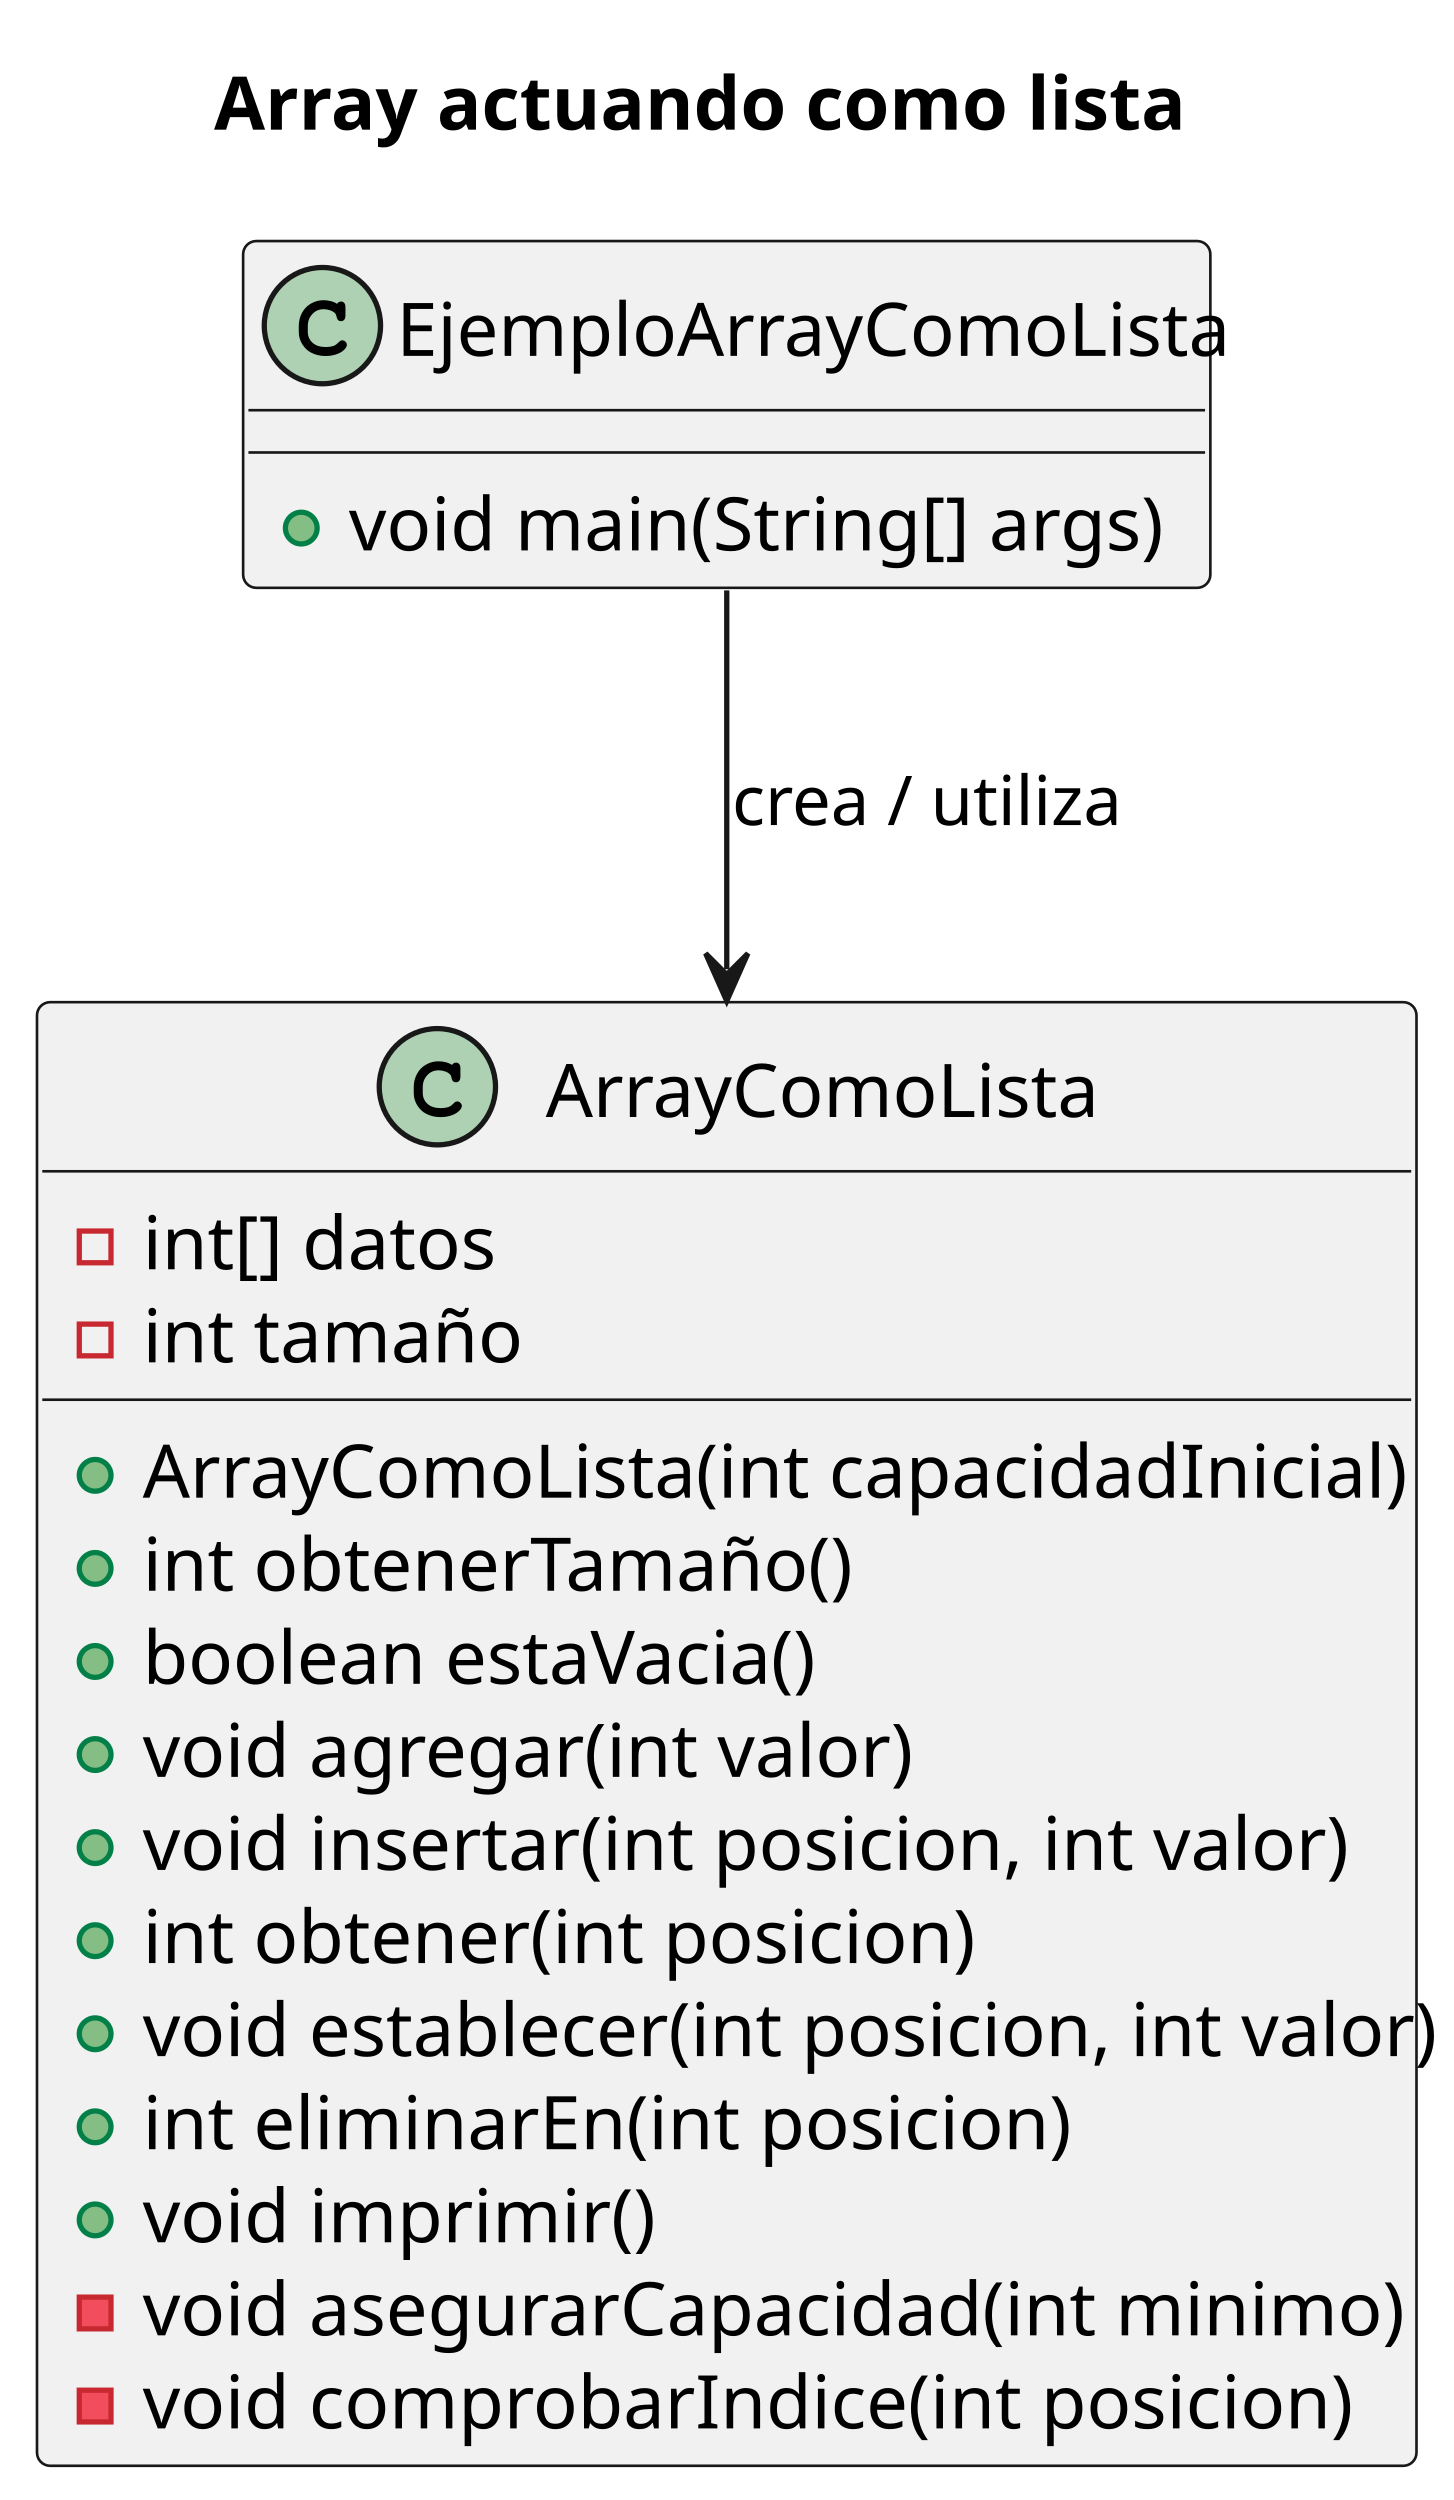
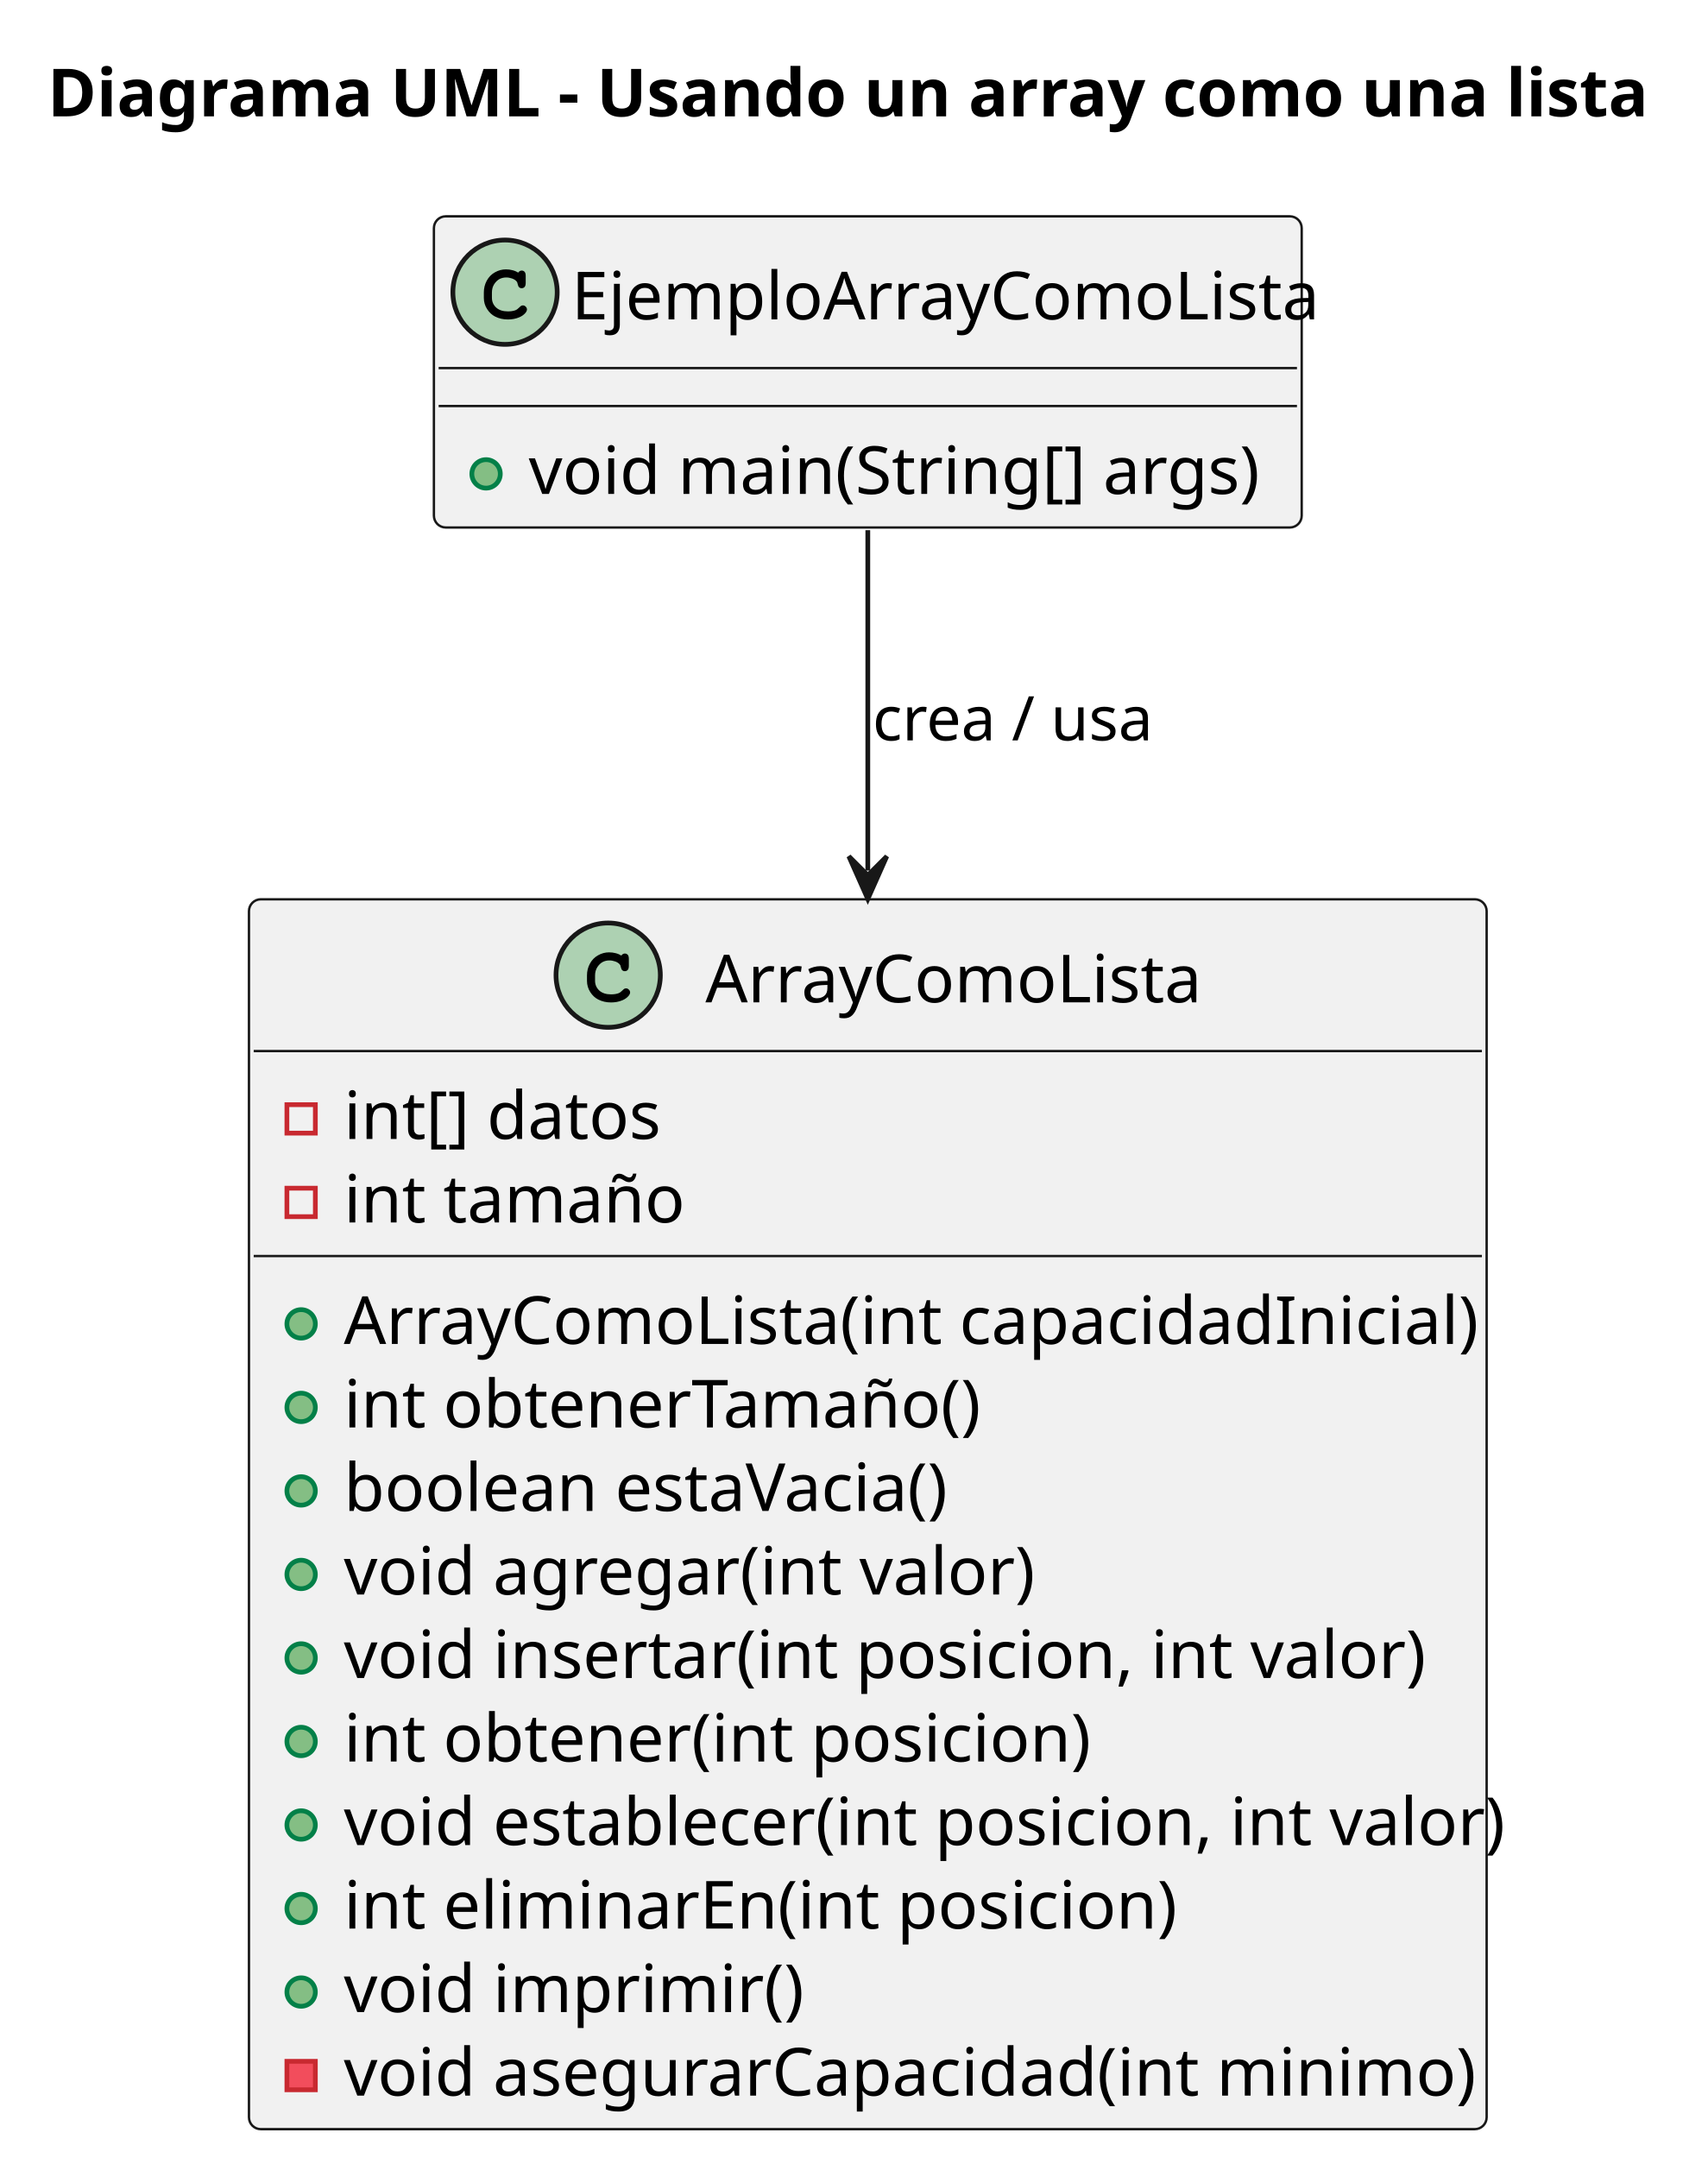
- <svg xmlns="http://www.w3.org/2000/svg" contentStyleType="text/css" height="473px" preserveAspectRatio="none" style="width:275px;height:473px;background:#FFFFFF;" version="1.1" viewBox="0 0 275 473" width="275px" zoomAndPan="magnify">
+ <svg xmlns="http://www.w3.org/2000/svg" contentStyleType="text/css" height="455px" preserveAspectRatio="none" style="width:360px;height:455px;background:#FFFFFF;" version="1.1" viewBox="0 0 360 455" width="360px" zoomAndPan="magnify">
  <defs />
  <g>
-     <text fill="#000000" font-family="sans-serif" font-size="14" font-weight="bold" lengthAdjust="spacing" textLength="180" x="40.5" y="24.533">Array actuando como lista</text>
+     <text fill="#000000" font-family="sans-serif" font-size="14" font-weight="bold" lengthAdjust="spacing" textLength="332" x="10" y="24.533">Diagrama UML - Usando un array como una lista</text>
    <g id="elem_ArrayComoLista">
-       <rect codeLine="4" fill="#F1F1F1" height="276.922" id="ArrayComoLista" rx="2.5" ry="2.5" style="stroke:#181818;stroke-width:0.5;" width="261" x="7" y="189.609" />
-       <ellipse cx="82.75" cy="205.609" fill="#ADD1B2" rx="11" ry="11" style="stroke:#181818;stroke-width:1.0;" />
-       <path d="M85.516,201.484 Q85.672,201.266 85.859,201.156 Q86.047,201.047 86.266,201.047 Q86.641,201.047 86.875,201.312 Q87.109,201.562 87.109,202.172 L87.109,203.625 Q87.109,204.234 86.875,204.5 Q86.641,204.766 86.266,204.766 Q85.922,204.766 85.719,204.562 Q85.516,204.375 85.406,203.859 Q85.359,203.5 85.172,203.312 Q84.844,202.938 84.234,202.719 Q83.625,202.5 83,202.5 Q82.234,202.5 81.594,202.828 Q80.969,203.156 80.469,203.906 Q79.984,204.656 79.984,205.688 L79.984,206.781 Q79.984,208.016 80.875,208.844 Q81.766,209.656 83.359,209.656 Q84.297,209.656 84.953,209.406 Q85.344,209.25 85.766,208.812 Q86.031,208.547 86.172,208.469 Q86.328,208.391 86.531,208.391 Q86.859,208.391 87.109,208.656 Q87.375,208.906 87.375,209.25 Q87.375,209.594 87.031,210 Q86.531,210.578 85.734,210.906 Q84.656,211.359 83.359,211.359 Q81.844,211.359 80.641,210.734 Q79.656,210.234 78.969,209.172 Q78.281,208.094 78.281,206.812 L78.281,205.656 Q78.281,204.328 78.891,203.188 Q79.516,202.031 80.609,201.422 Q81.703,200.797 82.938,200.797 Q83.672,200.797 84.312,200.969 Q84.969,201.125 85.516,201.484 Z " fill="#000000" />
-       <text fill="#000000" font-family="sans-serif" font-size="14" lengthAdjust="spacing" textLength="101" x="103.25" y="211.338">ArrayComoLista</text>
-       <line style="stroke:#181818;stroke-width:0.5;" x1="8" x2="267" y1="221.609" y2="221.609" />
-       <rect fill="none" height="6" style="stroke:#C82930;stroke-width:1.0;" width="6" x="15" y="232.914" />
-       <text fill="#000000" font-family="sans-serif" font-size="14" lengthAdjust="spacing" textLength="62" x="27" y="240.143">int[] datos</text>
-       <rect fill="none" height="6" style="stroke:#C82930;stroke-width:1.0;" width="6" x="15" y="250.523" />
-       <text fill="#000000" font-family="sans-serif" font-size="14" lengthAdjust="spacing" textLength="66" x="27" y="257.752">int tamaño</text>
-       <line style="stroke:#181818;stroke-width:0.5;" x1="8" x2="267" y1="264.828" y2="264.828" />
-       <ellipse cx="18" cy="279.133" fill="#84BE84" rx="3" ry="3" style="stroke:#038048;stroke-width:1.0;" />
-       <text fill="#000000" font-family="sans-serif" font-size="14" lengthAdjust="spacing" textLength="230" x="27" y="283.361">ArrayComoLista(int capacidadInicial)</text>
-       <ellipse cx="18" cy="296.742" fill="#84BE84" rx="3" ry="3" style="stroke:#038048;stroke-width:1.0;" />
-       <text fill="#000000" font-family="sans-serif" font-size="14" lengthAdjust="spacing" textLength="130" x="27" y="300.971">int obtenerTamaño()</text>
-       <ellipse cx="18" cy="314.352" fill="#84BE84" rx="3" ry="3" style="stroke:#038048;stroke-width:1.0;" />
-       <text fill="#000000" font-family="sans-serif" font-size="14" lengthAdjust="spacing" textLength="127" x="27" y="318.58">boolean estaVacia()</text>
-       <ellipse cx="18" cy="331.961" fill="#84BE84" rx="3" ry="3" style="stroke:#038048;stroke-width:1.0;" />
-       <text fill="#000000" font-family="sans-serif" font-size="14" lengthAdjust="spacing" textLength="140" x="27" y="336.19">void agregar(int valor)</text>
-       <ellipse cx="18" cy="349.57" fill="#84BE84" rx="3" ry="3" style="stroke:#038048;stroke-width:1.0;" />
-       <text fill="#000000" font-family="sans-serif" font-size="14" lengthAdjust="spacing" textLength="217" x="27" y="353.799">void insertar(int posicion, int valor)</text>
-       <ellipse cx="18" cy="367.18" fill="#84BE84" rx="3" ry="3" style="stroke:#038048;stroke-width:1.0;" />
-       <text fill="#000000" font-family="sans-serif" font-size="14" lengthAdjust="spacing" textLength="149" x="27" y="371.408">int obtener(int posicion)</text>
-       <ellipse cx="18" cy="384.789" fill="#84BE84" rx="3" ry="3" style="stroke:#038048;stroke-width:1.0;" />
-       <text fill="#000000" font-family="sans-serif" font-size="14" lengthAdjust="spacing" textLength="235" x="27" y="389.018">void establecer(int posicion, int valor)</text>
-       <ellipse cx="18" cy="402.398" fill="#84BE84" rx="3" ry="3" style="stroke:#038048;stroke-width:1.0;" />
-       <text fill="#000000" font-family="sans-serif" font-size="14" lengthAdjust="spacing" textLength="166" x="27" y="406.627">int eliminarEn(int posicion)</text>
-       <ellipse cx="18" cy="420.008" fill="#84BE84" rx="3" ry="3" style="stroke:#038048;stroke-width:1.0;" />
-       <text fill="#000000" font-family="sans-serif" font-size="14" lengthAdjust="spacing" textLength="89" x="27" y="424.236">void imprimir()</text>
-       <rect fill="#F24D5C" height="6" style="stroke:#C82930;stroke-width:1.0;" width="6" x="15" y="434.617" />
-       <text fill="#000000" font-family="sans-serif" font-size="14" lengthAdjust="spacing" textLength="228" x="27" y="441.846">void asegurarCapacidad(int minimo)</text>
-       <rect fill="#F24D5C" height="6" style="stroke:#C82930;stroke-width:1.0;" width="6" x="15" y="452.227" />
-       <text fill="#000000" font-family="sans-serif" font-size="14" lengthAdjust="spacing" textLength="216" x="27" y="459.455">void comprobarIndice(int posicion)</text>
+       <rect codeLine="3" fill="#F1F1F1" height="259.312" id="ArrayComoLista" rx="2.5" ry="2.5" style="stroke:#181818;stroke-width:0.5;" width="261" x="52.5" y="189.609" />
+       <ellipse cx="128.25" cy="205.609" fill="#ADD1B2" rx="11" ry="11" style="stroke:#181818;stroke-width:1.0;" />
+       <path d="M131.016,201.484 Q131.172,201.266 131.359,201.156 Q131.547,201.047 131.766,201.047 Q132.141,201.047 132.375,201.312 Q132.609,201.562 132.609,202.172 L132.609,203.625 Q132.609,204.234 132.375,204.5 Q132.141,204.766 131.766,204.766 Q131.422,204.766 131.219,204.562 Q131.016,204.375 130.906,203.859 Q130.859,203.5 130.672,203.312 Q130.344,202.938 129.734,202.719 Q129.125,202.5 128.5,202.5 Q127.734,202.5 127.094,202.828 Q126.469,203.156 125.969,203.906 Q125.484,204.656 125.484,205.688 L125.484,206.781 Q125.484,208.016 126.375,208.844 Q127.266,209.656 128.859,209.656 Q129.797,209.656 130.453,209.406 Q130.844,209.25 131.266,208.812 Q131.531,208.547 131.672,208.469 Q131.828,208.391 132.031,208.391 Q132.359,208.391 132.609,208.656 Q132.875,208.906 132.875,209.25 Q132.875,209.594 132.531,210 Q132.031,210.578 131.234,210.906 Q130.156,211.359 128.859,211.359 Q127.344,211.359 126.141,210.734 Q125.156,210.234 124.469,209.172 Q123.781,208.094 123.781,206.812 L123.781,205.656 Q123.781,204.328 124.391,203.188 Q125.016,202.031 126.109,201.422 Q127.203,200.797 128.438,200.797 Q129.172,200.797 129.812,200.969 Q130.469,201.125 131.016,201.484 Z " fill="#000000" />
+       <text fill="#000000" font-family="sans-serif" font-size="14" lengthAdjust="spacing" textLength="101" x="148.75" y="211.338">ArrayComoLista</text>
+       <line style="stroke:#181818;stroke-width:0.5;" x1="53.5" x2="312.5" y1="221.609" y2="221.609" />
+       <rect fill="none" height="6" style="stroke:#C82930;stroke-width:1.0;" width="6" x="60.5" y="232.914" />
+       <text fill="#000000" font-family="sans-serif" font-size="14" lengthAdjust="spacing" textLength="62" x="72.5" y="240.143">int[] datos</text>
+       <rect fill="none" height="6" style="stroke:#C82930;stroke-width:1.0;" width="6" x="60.5" y="250.523" />
+       <text fill="#000000" font-family="sans-serif" font-size="14" lengthAdjust="spacing" textLength="66" x="72.5" y="257.752">int tamaño</text>
+       <line style="stroke:#181818;stroke-width:0.5;" x1="53.5" x2="312.5" y1="264.828" y2="264.828" />
+       <ellipse cx="63.5" cy="279.133" fill="#84BE84" rx="3" ry="3" style="stroke:#038048;stroke-width:1.0;" />
+       <text fill="#000000" font-family="sans-serif" font-size="14" lengthAdjust="spacing" textLength="230" x="72.5" y="283.361">ArrayComoLista(int capacidadInicial)</text>
+       <ellipse cx="63.5" cy="296.742" fill="#84BE84" rx="3" ry="3" style="stroke:#038048;stroke-width:1.0;" />
+       <text fill="#000000" font-family="sans-serif" font-size="14" lengthAdjust="spacing" textLength="130" x="72.5" y="300.971">int obtenerTamaño()</text>
+       <ellipse cx="63.5" cy="314.352" fill="#84BE84" rx="3" ry="3" style="stroke:#038048;stroke-width:1.0;" />
+       <text fill="#000000" font-family="sans-serif" font-size="14" lengthAdjust="spacing" textLength="127" x="72.5" y="318.58">boolean estaVacia()</text>
+       <ellipse cx="63.5" cy="331.961" fill="#84BE84" rx="3" ry="3" style="stroke:#038048;stroke-width:1.0;" />
+       <text fill="#000000" font-family="sans-serif" font-size="14" lengthAdjust="spacing" textLength="140" x="72.5" y="336.19">void agregar(int valor)</text>
+       <ellipse cx="63.5" cy="349.57" fill="#84BE84" rx="3" ry="3" style="stroke:#038048;stroke-width:1.0;" />
+       <text fill="#000000" font-family="sans-serif" font-size="14" lengthAdjust="spacing" textLength="217" x="72.5" y="353.799">void insertar(int posicion, int valor)</text>
+       <ellipse cx="63.5" cy="367.18" fill="#84BE84" rx="3" ry="3" style="stroke:#038048;stroke-width:1.0;" />
+       <text fill="#000000" font-family="sans-serif" font-size="14" lengthAdjust="spacing" textLength="149" x="72.5" y="371.408">int obtener(int posicion)</text>
+       <ellipse cx="63.5" cy="384.789" fill="#84BE84" rx="3" ry="3" style="stroke:#038048;stroke-width:1.0;" />
+       <text fill="#000000" font-family="sans-serif" font-size="14" lengthAdjust="spacing" textLength="235" x="72.5" y="389.018">void establecer(int posicion, int valor)</text>
+       <ellipse cx="63.5" cy="402.398" fill="#84BE84" rx="3" ry="3" style="stroke:#038048;stroke-width:1.0;" />
+       <text fill="#000000" font-family="sans-serif" font-size="14" lengthAdjust="spacing" textLength="166" x="72.5" y="406.627">int eliminarEn(int posicion)</text>
+       <ellipse cx="63.5" cy="420.008" fill="#84BE84" rx="3" ry="3" style="stroke:#038048;stroke-width:1.0;" />
+       <text fill="#000000" font-family="sans-serif" font-size="14" lengthAdjust="spacing" textLength="89" x="72.5" y="424.236">void imprimir()</text>
+       <rect fill="#F24D5C" height="6" style="stroke:#C82930;stroke-width:1.0;" width="6" x="60.5" y="434.617" />
+       <text fill="#000000" font-family="sans-serif" font-size="14" lengthAdjust="spacing" textLength="228" x="72.5" y="441.846">void asegurarCapacidad(int minimo)</text>
    </g>
    <g id="elem_EjemploArrayComoLista">
-       <rect codeLine="20" fill="#F1F1F1" height="65.609" id="EjemploArrayComoLista" rx="2.5" ry="2.5" style="stroke:#181818;stroke-width:0.5;" width="183" x="46" y="45.609" />
-       <ellipse cx="61" cy="61.609" fill="#ADD1B2" rx="11" ry="11" style="stroke:#181818;stroke-width:1.0;" />
-       <path d="M63.766,57.484 Q63.922,57.266 64.109,57.156 Q64.297,57.047 64.516,57.047 Q64.891,57.047 65.125,57.312 Q65.359,57.562 65.359,58.172 L65.359,59.625 Q65.359,60.234 65.125,60.5 Q64.891,60.766 64.516,60.766 Q64.172,60.766 63.969,60.562 Q63.766,60.375 63.656,59.859 Q63.609,59.5 63.422,59.312 Q63.094,58.938 62.484,58.719 Q61.875,58.5 61.25,58.5 Q60.484,58.5 59.844,58.828 Q59.219,59.156 58.719,59.906 Q58.234,60.656 58.234,61.688 L58.234,62.781 Q58.234,64.016 59.125,64.844 Q60.016,65.656 61.609,65.656 Q62.547,65.656 63.203,65.406 Q63.594,65.25 64.016,64.812 Q64.281,64.547 64.422,64.469 Q64.578,64.391 64.781,64.391 Q65.109,64.391 65.359,64.656 Q65.625,64.906 65.625,65.25 Q65.625,65.594 65.281,66 Q64.781,66.578 63.984,66.906 Q62.906,67.359 61.609,67.359 Q60.094,67.359 58.891,66.734 Q57.906,66.234 57.219,65.172 Q56.531,64.094 56.531,62.812 L56.531,61.656 Q56.531,60.328 57.141,59.188 Q57.766,58.031 58.859,57.422 Q59.953,56.797 61.188,56.797 Q61.922,56.797 62.562,56.969 Q63.219,57.125 63.766,57.484 Z " fill="#000000" />
-       <text fill="#000000" font-family="sans-serif" font-size="14" lengthAdjust="spacing" textLength="151" x="75" y="67.338">EjemploArrayComoLista</text>
-       <line style="stroke:#181818;stroke-width:0.5;" x1="47" x2="228" y1="77.609" y2="77.609" />
-       <line style="stroke:#181818;stroke-width:0.5;" x1="47" x2="228" y1="85.609" y2="85.609" />
-       <ellipse cx="57" cy="99.914" fill="#84BE84" rx="3" ry="3" style="stroke:#038048;stroke-width:1.0;" />
-       <text fill="#000000" font-family="sans-serif" font-size="14" lengthAdjust="spacing" textLength="147" x="66" y="104.143">void main(String[] args)</text>
+       <rect codeLine="18" fill="#F1F1F1" height="65.609" id="EjemploArrayComoLista" rx="2.5" ry="2.5" style="stroke:#181818;stroke-width:0.5;" width="183" x="91.5" y="45.609" />
+       <ellipse cx="106.5" cy="61.609" fill="#ADD1B2" rx="11" ry="11" style="stroke:#181818;stroke-width:1.0;" />
+       <path d="M109.266,57.484 Q109.422,57.266 109.609,57.156 Q109.797,57.047 110.016,57.047 Q110.391,57.047 110.625,57.312 Q110.859,57.562 110.859,58.172 L110.859,59.625 Q110.859,60.234 110.625,60.5 Q110.391,60.766 110.016,60.766 Q109.672,60.766 109.469,60.562 Q109.266,60.375 109.156,59.859 Q109.109,59.5 108.922,59.312 Q108.594,58.938 107.984,58.719 Q107.375,58.5 106.75,58.5 Q105.984,58.5 105.344,58.828 Q104.719,59.156 104.219,59.906 Q103.734,60.656 103.734,61.688 L103.734,62.781 Q103.734,64.016 104.625,64.844 Q105.516,65.656 107.109,65.656 Q108.047,65.656 108.703,65.406 Q109.094,65.25 109.516,64.812 Q109.781,64.547 109.922,64.469 Q110.078,64.391 110.281,64.391 Q110.609,64.391 110.859,64.656 Q111.125,64.906 111.125,65.25 Q111.125,65.594 110.781,66 Q110.281,66.578 109.484,66.906 Q108.406,67.359 107.109,67.359 Q105.594,67.359 104.391,66.734 Q103.406,66.234 102.719,65.172 Q102.031,64.094 102.031,62.812 L102.031,61.656 Q102.031,60.328 102.641,59.188 Q103.266,58.031 104.359,57.422 Q105.453,56.797 106.688,56.797 Q107.422,56.797 108.062,56.969 Q108.719,57.125 109.266,57.484 Z " fill="#000000" />
+       <text fill="#000000" font-family="sans-serif" font-size="14" lengthAdjust="spacing" textLength="151" x="120.5" y="67.338">EjemploArrayComoLista</text>
+       <line style="stroke:#181818;stroke-width:0.5;" x1="92.5" x2="273.5" y1="77.609" y2="77.609" />
+       <line style="stroke:#181818;stroke-width:0.5;" x1="92.5" x2="273.5" y1="85.609" y2="85.609" />
+       <ellipse cx="102.5" cy="99.914" fill="#84BE84" rx="3" ry="3" style="stroke:#038048;stroke-width:1.0;" />
+       <text fill="#000000" font-family="sans-serif" font-size="14" lengthAdjust="spacing" textLength="147" x="111.5" y="104.143">void main(String[] args)</text>
    </g>
    <g id="link_EjemploArrayComoLista_ArrayComoLista">
-       <path codeLine="24" d="M137.5,111.709 C137.5,132.179 137.5,154.259 137.5,183.389 " fill="none" id="EjemploArrayComoLista-to-ArrayComoLista" style="stroke:#181818;stroke-width:1.0;" />
-       <polygon fill="#181818" points="137.5,189.389,141.5,180.389,137.5,184.389,133.5,180.389,137.5,189.389" style="stroke:#181818;stroke-width:1.0;" />
-       <text fill="#000000" font-family="sans-serif" font-size="13" lengthAdjust="spacing" textLength="71" x="138.5" y="156.105">crea / utiliza</text>
+       <path codeLine="22" d="M183,111.779 C183,132.369 183,154.589 183,183.549 " fill="none" id="EjemploArrayComoLista-to-ArrayComoLista" style="stroke:#181818;stroke-width:1.0;" />
+       <polygon fill="#181818" points="183,189.549,187,180.549,183,184.549,179,180.549,183,189.549" style="stroke:#181818;stroke-width:1.0;" />
+       <text fill="#000000" font-family="sans-serif" font-size="13" lengthAdjust="spacing" textLength="58" x="184" y="156.105">crea / usa</text>
    </g>
  </g>
</svg>
